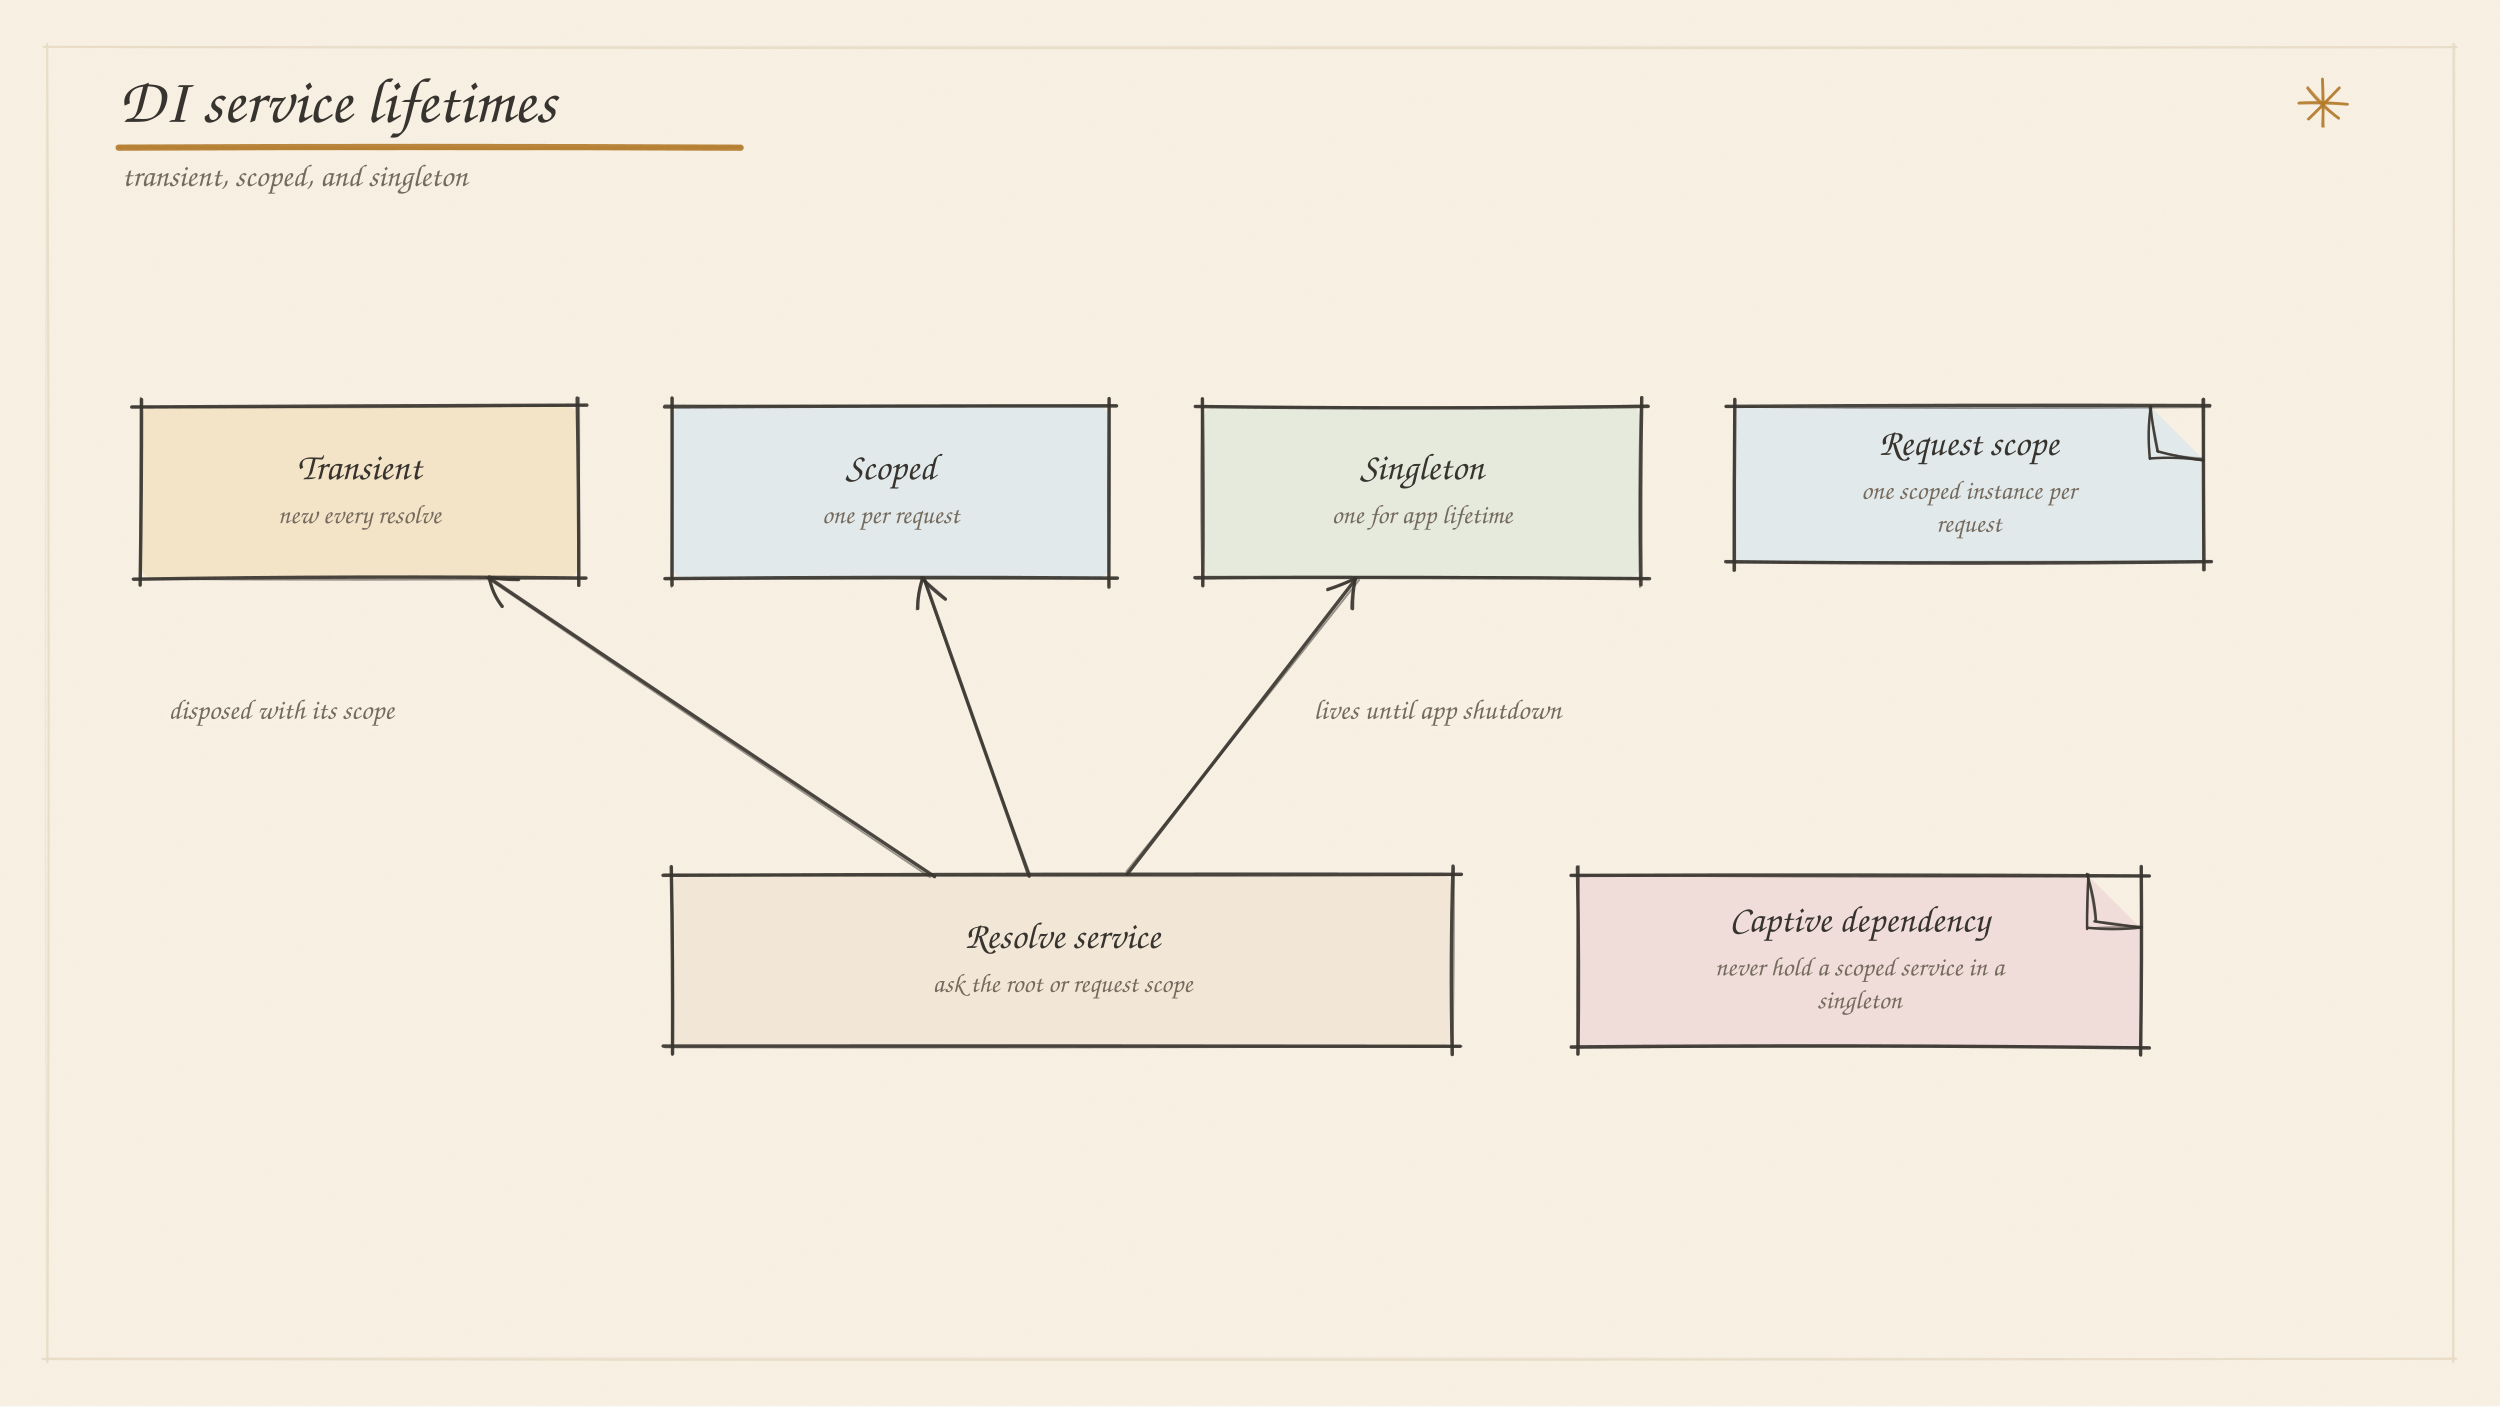
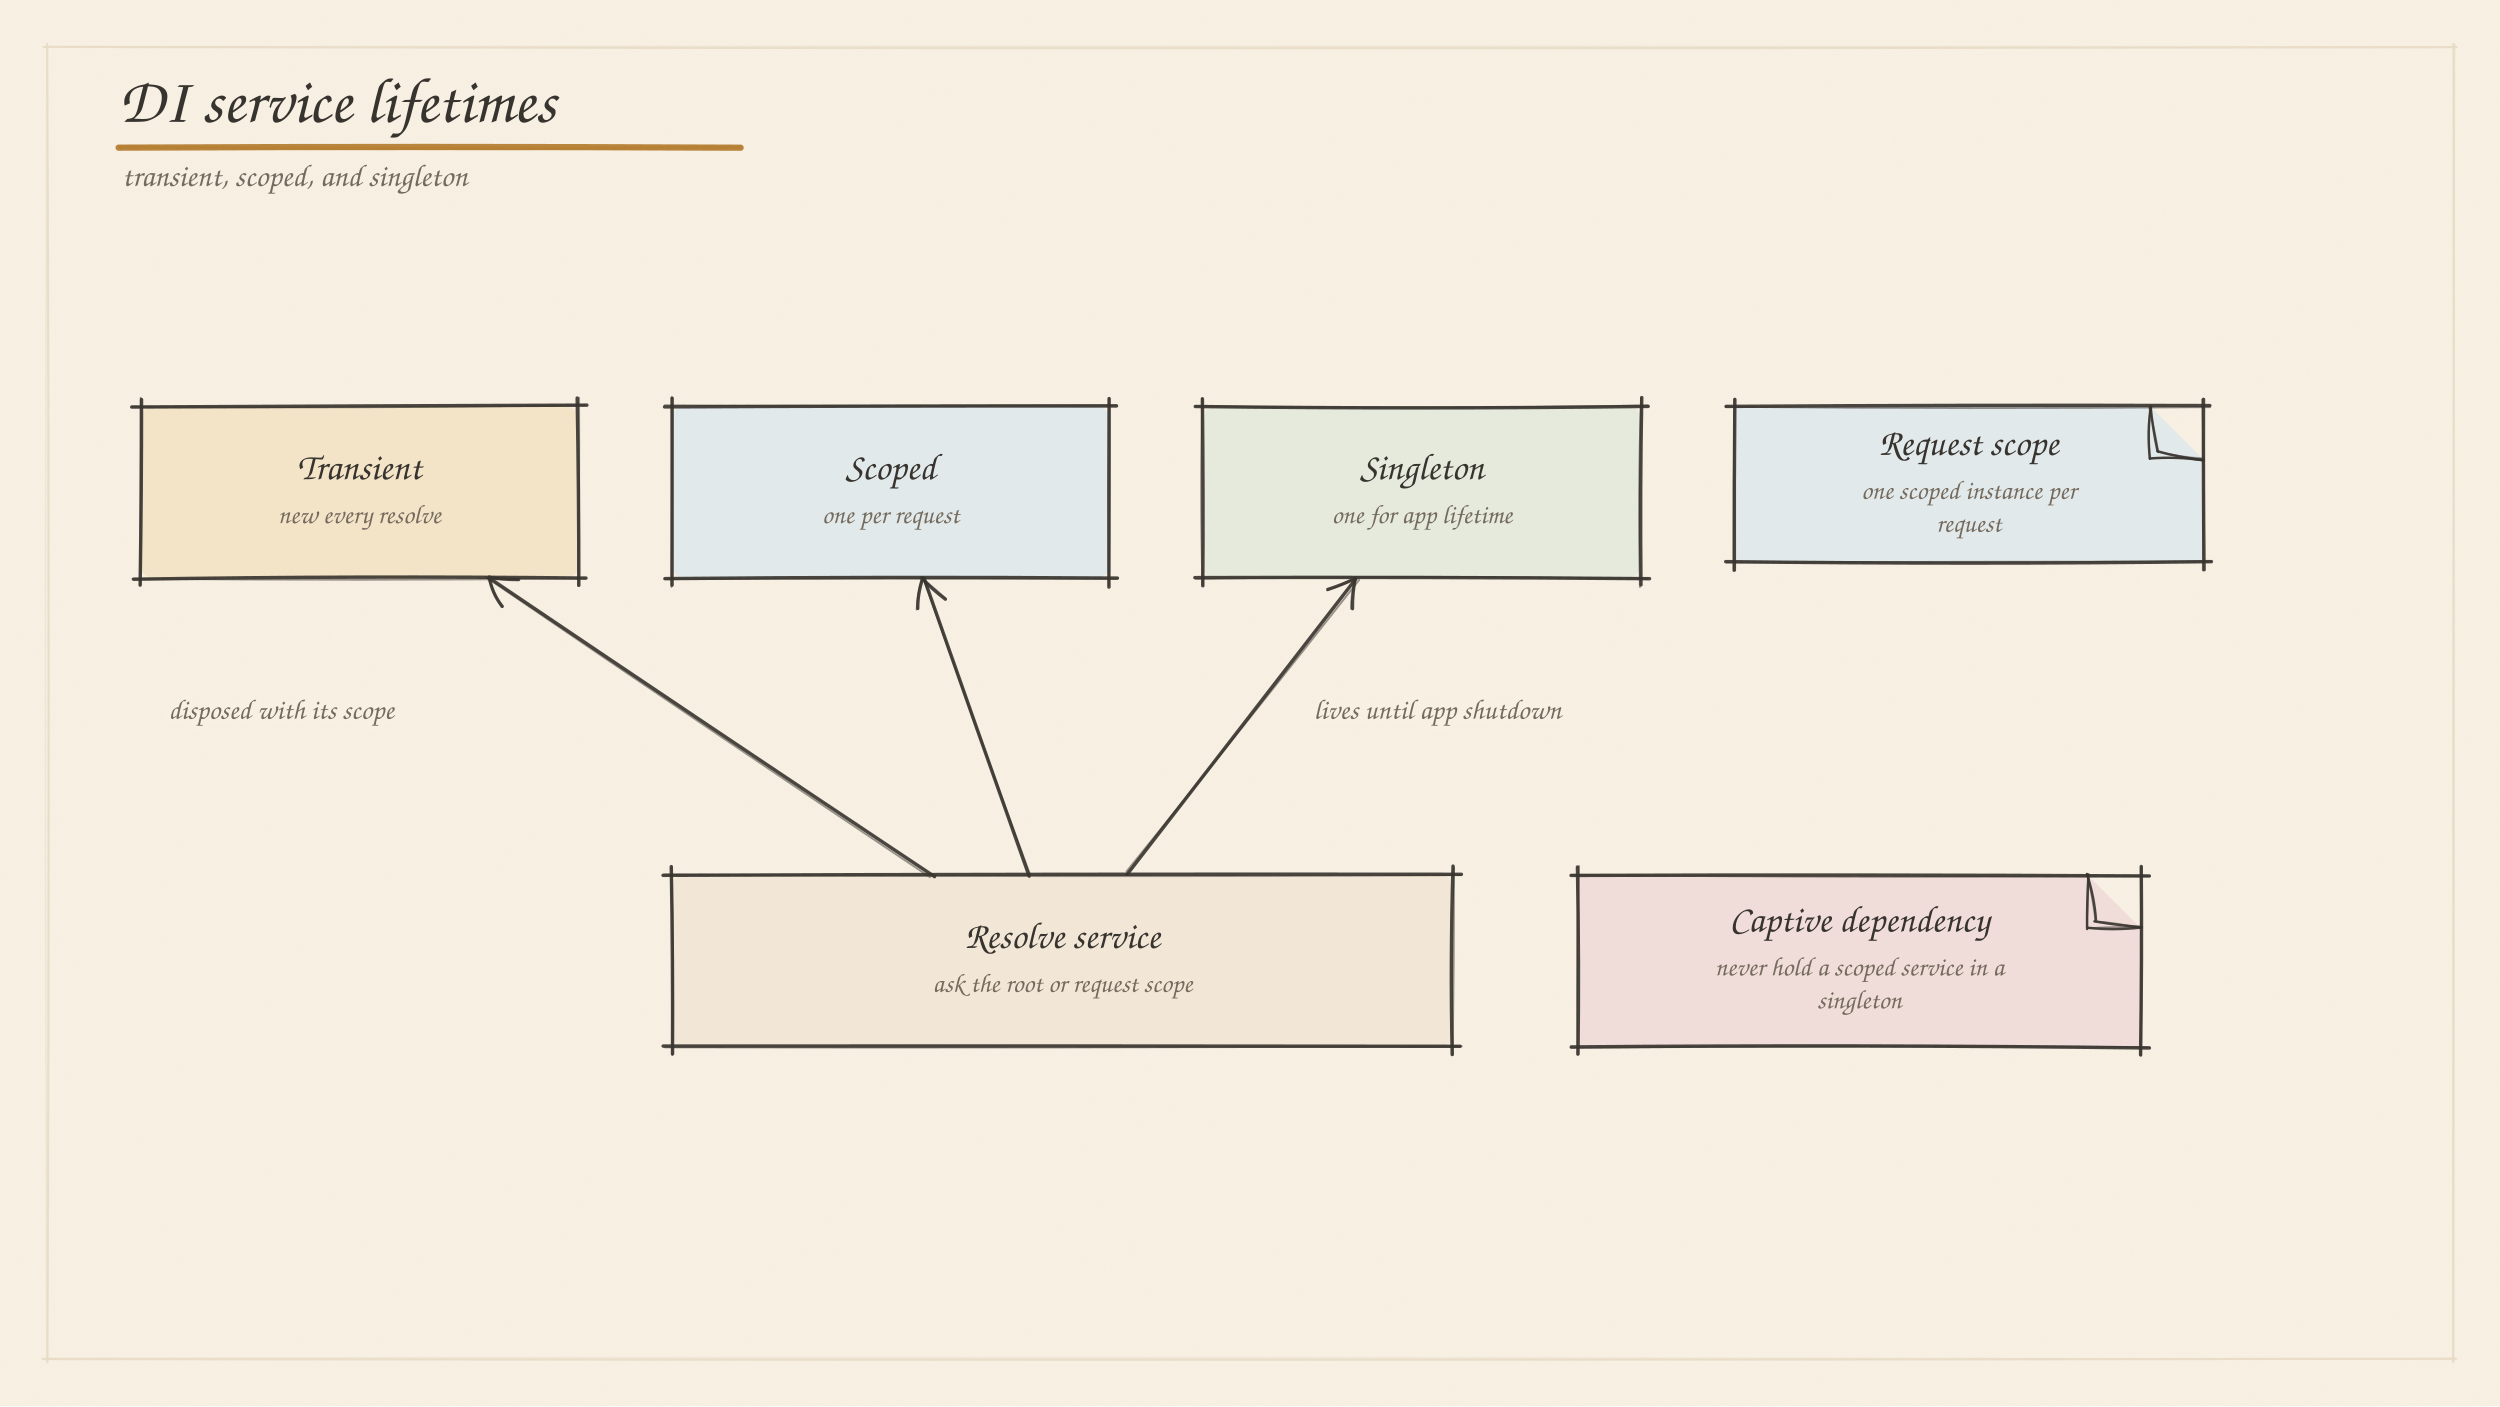
<svg xmlns="http://www.w3.org/2000/svg" width="1600" height="900" viewBox="0 0 1600 900" role="img" aria-label="Hand-drawn ASP.NET Core transient, scoped, and singleton lifetimes">
  <defs>
    <filter id="paperNoise" x="0" y="0" width="100%" height="100%">
      <feTurbulence type="fractalNoise" baseFrequency="0.82" numOctaves="2" seed="60" stitchTiles="stitch" />
      <feColorMatrix type="saturate" values="0" />
      <feComponentTransfer>
        <feFuncA type="table" tableValues="0 0.18" />
      </feComponentTransfer>
    </filter>
  </defs>
  <rect width="1600" height="900" fill="#f7f0e3" />
  <rect width="1600" height="900" fill="#000" filter="url(#paperNoise)" opacity="0.13" />
  <path d="M 28.27 30.01 Q 801.99 31.6 1572.2 30.19" fill="none" stroke="#e8dbc6" stroke-width="1.4" stroke-linecap="round" opacity="0.9" />
  <path d="M 27.36 29.96 Q 801.1 29.2 1571.79 30.04" fill="none" stroke="#e8dbc6" stroke-width="1" stroke-linecap="round" opacity="0.5" />
  <path d="M 1570.61 28.39 Q 1570.02 450.97 1569.98 871.54" fill="none" stroke="#e8dbc6" stroke-width="1.4" stroke-linecap="round" opacity="0.9" />
  <path d="M 1569.74 27.74 Q 1571.38 450.35 1570.3 872.18" fill="none" stroke="#e8dbc6" stroke-width="1" stroke-linecap="round" opacity="0.5" />
  <path d="M 1571.88 869.57 Q 798.58 870.86 27.31 869.79" fill="none" stroke="#e8dbc6" stroke-width="1.4" stroke-linecap="round" opacity="0.9" />
  <path d="M 1571.47 869.98 Q 798.02 868.46 28.57 869.28" fill="none" stroke="#e8dbc6" stroke-width="1" stroke-linecap="round" opacity="0.5" />
  <path d="M 30.36 871.83 Q 31.98 450.8 30.22 28.25" fill="none" stroke="#e8dbc6" stroke-width="1.4" stroke-linecap="round" opacity="0.9" />
  <path d="M 29.98 871.28 Q 28.26 449.98 30.02 27.77" fill="none" stroke="#e8dbc6" stroke-width="1" stroke-linecap="round" opacity="0.5" />
  <text x="76" y="78" text-anchor="start" font-family="'Segoe Print','Bradley Hand','Comic Sans MS',cursive" font-size="41" fill="#37332e" font-weight="600">DI service lifetimes</text>
  <text x="78" y="119" text-anchor="start" font-family="'Segoe Print','Bradley Hand','Comic Sans MS',cursive" font-size="20" fill="#746a5e">transient, scoped, and singleton</text>
  <path d="M 75.92 94.5 Q 273.65 93.57 474 94.54" fill="none" stroke="#b47b2c" stroke-width="4" stroke-linecap="round" opacity="0.9" />
  <path d="M 76.38 94.07 Q 275.93 95.92 473.81 94.16" fill="none" stroke="#b47b2c" stroke-width="2.2" stroke-linecap="round" opacity="0.5" />
-   <path d="M 1471.25 66 Q 1487.58 65.5 1502.38 66.73" fill="none" stroke="#b47b2c" stroke-width="1.8" stroke-linecap="round" opacity="0.9" />
-   <path d="M 1471.71 65.51 Q 1485.13 64.33 1502.39 66.57" fill="none" stroke="#b47b2c" stroke-width="1" stroke-linecap="round" opacity="0.5" />
-   <path d="M 1486.35 50.59 Q 1487.22 64.94 1486.51 80.79" fill="none" stroke="#b47b2c" stroke-width="1.8" stroke-linecap="round" opacity="0.9" />
-   <path d="M 1486.58 50.51 Q 1485.49 64.49 1487.49 81.32" fill="none" stroke="#b47b2c" stroke-width="1" stroke-linecap="round" opacity="0.5" />
-   <path d="M 1476.9 56.43 Q 1485.35 67.55 1496.73 75.63" fill="none" stroke="#b47b2c" stroke-width="1.8" stroke-linecap="round" opacity="0.9" />
-   <path d="M 1476.92 55.47 Q 1485.41 65.2 1496.83 76.02" fill="none" stroke="#b47b2c" stroke-width="1" stroke-linecap="round" opacity="0.5" />
-   <path d="M 1497.2 56.24 Q 1487.67 66.3 1477.53 76.22" fill="none" stroke="#b47b2c" stroke-width="1.8" stroke-linecap="round" opacity="0.9" />
-   <path d="M 1496.83 56.12 Q 1486.03 67.83 1476.72 76.23" fill="none" stroke="#b47b2c" stroke-width="1" stroke-linecap="round" opacity="0.5" />
  <rect x="90" y="260" width="280" height="110" rx="8" fill="#f2e3c6" opacity="0.96" />
  <rect x="430" y="260" width="280" height="110" rx="8" fill="#e1e9ea" opacity="0.96" />
  <rect x="770" y="260" width="280" height="110" rx="8" fill="#e4eadc" opacity="0.96" />
  <path d="M 1110 260 H 1376 L 1410 294 V 360 H 1110 Z" fill="#e1e9ea" opacity="0.96" />
  <rect x="430" y="560" width="500" height="110" rx="8" fill="#f1e7d5" opacity="0.96" />
  <path d="M 1010 560 H 1336 L 1370 594 V 670 H 1010 Z" fill="#efdcd7" opacity="0.96" />
  <path d="M 598.11 561.05 Q 454.98 465.8 312.94 369.79" fill="none" stroke="#37332e" stroke-width="2.2" stroke-linecap="round" opacity="0.9" />
  <path d="M 595.24 561.42 Q 453.34 466.56 310.85 369.32" fill="none" stroke="#37332e" stroke-width="1.21" stroke-linecap="round" opacity="0.5" />
  <path d="M 331.91 370.95 Q 321.62 370.94 313.09 369.48" fill="none" stroke="#37332e" stroke-width="2.1" stroke-linecap="round" opacity="0.9" />
  <path d="M 331.72 370.76 Q 322.92 370.89 312.01 369.79" fill="none" stroke="#37332e" stroke-width="1.155" stroke-linecap="round" opacity="0.5" />
  <path d="M 321.46 388.08 Q 314.89 379.97 313.17 369.31" fill="none" stroke="#37332e" stroke-width="2.1" stroke-linecap="round" opacity="0.9" />
  <path d="M 321.01 388.6 Q 315.7 378.43 312.37 370.22" fill="none" stroke="#37332e" stroke-width="1.155" stroke-linecap="round" opacity="0.5" />
  <path d="M 658.67 560.73 Q 624.66 465.05 591.39 370.18" fill="none" stroke="#37332e" stroke-width="2.2" stroke-linecap="round" opacity="0.9" />
  <path d="M 659.09 559.27 Q 624.6 466.09 591.2 370.5" fill="none" stroke="#37332e" stroke-width="1.21" stroke-linecap="round" opacity="0.5" />
  <path d="M 605.04 383.51 Q 595.79 376.49 589.85 369.73" fill="none" stroke="#37332e" stroke-width="2.1" stroke-linecap="round" opacity="0.9" />
  <path d="M 605.42 383.12 Q 599.71 377.82 590.73 370.56" fill="none" stroke="#37332e" stroke-width="1.155" stroke-linecap="round" opacity="0.5" />
  <path d="M 587.38 389.45 Q 587.28 379.7 590.63 370.02" fill="none" stroke="#37332e" stroke-width="2.1" stroke-linecap="round" opacity="0.9" />
  <path d="M 586.6 390.11 Q 587 381.43 589.95 369.34" fill="none" stroke="#37332e" stroke-width="1.155" stroke-linecap="round" opacity="0.5" />
  <path d="M 721.44 559.47 Q 794.45 465.25 867.79 370.38" fill="none" stroke="#37332e" stroke-width="2.2" stroke-linecap="round" opacity="0.9" />
  <path d="M 720.99 557.69 Q 797.36 463.24 869.89 371.15" fill="none" stroke="#37332e" stroke-width="1.21" stroke-linecap="round" opacity="0.5" />
  <path d="M 865.62 389.57 Q 865.44 380.3 867.37 370.22" fill="none" stroke="#37332e" stroke-width="2.1" stroke-linecap="round" opacity="0.9" />
  <path d="M 864.55 389.55 Q 864.52 381.4 867.23 370.34" fill="none" stroke="#37332e" stroke-width="1.155" stroke-linecap="round" opacity="0.5" />
  <path d="M 849.76 377.22 Q 858.36 374.53 867.47 370.18" fill="none" stroke="#37332e" stroke-width="2.1" stroke-linecap="round" opacity="0.9" />
  <path d="M 849.41 377.96 Q 860.25 373.5 867.16 370.32" fill="none" stroke="#37332e" stroke-width="1.155" stroke-linecap="round" opacity="0.5" />
  <path d="M 84.31 260.49 Q 230.91 259.75 375.6 259.29" fill="none" stroke="#37332e" stroke-width="2.2" stroke-linecap="round" opacity="0.9" />
  <path d="M 84.81 260.36 Q 229.4 261.51 374.41 259.29" fill="none" stroke="#37332e" stroke-width="1.21" stroke-linecap="round" opacity="0.5" />
  <path d="M 369.4 254.78 Q 370.43 313.5 370.45 374.6" fill="none" stroke="#37332e" stroke-width="2.2" stroke-linecap="round" opacity="0.9" />
  <path d="M 370.62 254.52 Q 370.92 315.1 370.05 375.06" fill="none" stroke="#37332e" stroke-width="1.21" stroke-linecap="round" opacity="0.5" />
  <path d="M 375.01 369.97 Q 228.98 368.39 85.48 370.71" fill="none" stroke="#37332e" stroke-width="2.2" stroke-linecap="round" opacity="0.9" />
  <path d="M 374.43 370.23 Q 232 371.81 84.76 370.38" fill="none" stroke="#37332e" stroke-width="1.21" stroke-linecap="round" opacity="0.5" />
  <path d="M 89.69 374.45 Q 90.63 313.3 90.58 255.74" fill="none" stroke="#37332e" stroke-width="2.2" stroke-linecap="round" opacity="0.9" />
  <path d="M 89.87 374.59 Q 89.92 314.29 90.04 254.55" fill="none" stroke="#37332e" stroke-width="1.21" stroke-linecap="round" opacity="0.5" />
  <text x="230" y="306.72" text-anchor="middle" font-family="'Segoe Print','Bradley Hand','Comic Sans MS',cursive" font-size="24" fill="#37332e">Transient</text>
  <text x="230" y="334.8" text-anchor="middle" font-family="'Segoe Print','Bradley Hand','Comic Sans MS',cursive" font-size="17" fill="#746a5e">new every resolve</text>
  <path d="M 425.32 260.41 Q 572.03 259.7 714.55 259.79" fill="none" stroke="#37332e" stroke-width="2.2" stroke-linecap="round" opacity="0.9" />
  <path d="M 425.31 259.33 Q 569.82 260.34 714.67 259.34" fill="none" stroke="#37332e" stroke-width="1.21" stroke-linecap="round" opacity="0.5" />
  <path d="M 709.82 255.11 Q 709.56 314.92 709.71 375.73" fill="none" stroke="#37332e" stroke-width="2.2" stroke-linecap="round" opacity="0.9" />
  <path d="M 709.94 254.83 Q 710.86 315.2 709.58 374.29" fill="none" stroke="#37332e" stroke-width="1.21" stroke-linecap="round" opacity="0.5" />
  <path d="M 715.14 369.98 Q 568.23 368.96 425.59 370.32" fill="none" stroke="#37332e" stroke-width="2.2" stroke-linecap="round" opacity="0.9" />
  <path d="M 714.82 370.47 Q 568.89 370.17 425.25 370.63" fill="none" stroke="#37332e" stroke-width="1.21" stroke-linecap="round" opacity="0.5" />
  <path d="M 430.12 374.46 Q 430.1 313.62 430.16 254.83" fill="none" stroke="#37332e" stroke-width="2.2" stroke-linecap="round" opacity="0.9" />
  <path d="M 429.71 375.63 Q 430.29 314.16 429.88 254.27" fill="none" stroke="#37332e" stroke-width="1.21" stroke-linecap="round" opacity="0.5" />
  <text x="570" y="306.72" text-anchor="middle" font-family="'Segoe Print','Bradley Hand','Comic Sans MS',cursive" font-size="24" fill="#37332e">Scoped</text>
  <text x="570" y="334.8" text-anchor="middle" font-family="'Segoe Print','Bradley Hand','Comic Sans MS',cursive" font-size="17" fill="#746a5e">one per request</text>
  <path d="M 765 260.15 Q 910.61 261.97 1054.83 260.09" fill="none" stroke="#37332e" stroke-width="2.2" stroke-linecap="round" opacity="0.9" />
  <path d="M 765.16 259.95 Q 909.78 261.92 1054.65 259.45" fill="none" stroke="#37332e" stroke-width="1.21" stroke-linecap="round" opacity="0.5" />
  <path d="M 1050.72 254.46 Q 1049.59 315.67 1050.23 374.3" fill="none" stroke="#37332e" stroke-width="2.2" stroke-linecap="round" opacity="0.9" />
  <path d="M 1050.29 254.49 Q 1048.17 315.41 1049.53 375.71" fill="none" stroke="#37332e" stroke-width="1.21" stroke-linecap="round" opacity="0.5" />
  <path d="M 1055.69 370.35 Q 910.39 369.16 764.73 369.68" fill="none" stroke="#37332e" stroke-width="2.2" stroke-linecap="round" opacity="0.9" />
  <path d="M 1054.53 370.43 Q 909.57 368.06 765.28 370.49" fill="none" stroke="#37332e" stroke-width="1.21" stroke-linecap="round" opacity="0.5" />
  <path d="M 769.8 374.89 Q 770.18 316.61 769.53 255.23" fill="none" stroke="#37332e" stroke-width="2.2" stroke-linecap="round" opacity="0.9" />
  <path d="M 769.57 374.34 Q 767.93 315.34 769.46 255.19" fill="none" stroke="#37332e" stroke-width="1.21" stroke-linecap="round" opacity="0.5" />
  <text x="910" y="306.72" text-anchor="middle" font-family="'Segoe Print','Bradley Hand','Comic Sans MS',cursive" font-size="24" fill="#37332e">Singleton</text>
  <text x="910" y="334.8" text-anchor="middle" font-family="'Segoe Print','Bradley Hand','Comic Sans MS',cursive" font-size="17" fill="#746a5e">one for app lifetime</text>
  <path d="M 1104.71 260.1 Q 1260.57 259.06 1414.28 259.57" fill="none" stroke="#37332e" stroke-width="2.2" stroke-linecap="round" opacity="0.9" />
  <path d="M 1104.48 260.35 Q 1261.5 261.9 1414.43 260.58" fill="none" stroke="#37332e" stroke-width="1.21" stroke-linecap="round" opacity="0.5" />
  <path d="M 1410.25 255.59 Q 1410.04 310.52 1410.6 364.63" fill="none" stroke="#37332e" stroke-width="2.2" stroke-linecap="round" opacity="0.9" />
  <path d="M 1409.39 255.59 Q 1410.97 310.18 1409.8 365" fill="none" stroke="#37332e" stroke-width="1.21" stroke-linecap="round" opacity="0.5" />
  <path d="M 1415.29 359.44 Q 1261.1 361.3 1104.46 359.45" fill="none" stroke="#37332e" stroke-width="2.2" stroke-linecap="round" opacity="0.9" />
  <path d="M 1415.1 359.37 Q 1259.31 359.43 1105.14 359.98" fill="none" stroke="#37332e" stroke-width="1.21" stroke-linecap="round" opacity="0.5" />
  <path d="M 1109.99 364.88 Q 1109.81 310.23 1110.3 255.62" fill="none" stroke="#37332e" stroke-width="2.2" stroke-linecap="round" opacity="0.9" />
  <path d="M 1109.44 365.45 Q 1109.52 309.64 1110.1 255.35" fill="none" stroke="#37332e" stroke-width="1.21" stroke-linecap="round" opacity="0.5" />
  <path d="M 1376.34 260.01 Q 1377.56 273.15 1380.82 288.77" fill="none" stroke="#37332e" stroke-width="1.6" stroke-linecap="round" opacity="0.9" />
  <path d="M 1375.4 260.65 Q 1378.61 272.93 1381.53 289.66" fill="none" stroke="#37332e" stroke-width="1" stroke-linecap="round" opacity="0.5" />
  <path d="M 1380.83 288.83 Q 1394.24 292.67 1410.2 294.53" fill="none" stroke="#37332e" stroke-width="1.6" stroke-linecap="round" opacity="0.9" />
  <path d="M 1381.72 289.34 Q 1397.5 292.71 1409.85 293.28" fill="none" stroke="#37332e" stroke-width="1" stroke-linecap="round" opacity="0.5" />
  <path d="M 1376.71 260.18 Q 1374 275.29 1375.93 293.54" fill="none" stroke="#37332e" stroke-width="1.6" stroke-linecap="round" opacity="0.9" />
  <path d="M 1375.82 260.08 Q 1375.27 278.25 1375.67 293.37" fill="none" stroke="#37332e" stroke-width="1" stroke-linecap="round" opacity="0.5" />
  <path d="M 1375.96 293.43 Q 1393 292.08 1410.29 294.64" fill="none" stroke="#37332e" stroke-width="1.6" stroke-linecap="round" opacity="0.9" />
  <path d="M 1376.06 293.25 Q 1393.7 292.76 1409.96 293.67" fill="none" stroke="#37332e" stroke-width="1" stroke-linecap="round" opacity="0.5" />
  <text x="1260" y="291.18" text-anchor="middle" font-family="'Segoe Print','Bradley Hand','Comic Sans MS',cursive" font-size="24" fill="#37332e">Request scope</text>
  <text x="1260" y="319.26" text-anchor="middle" font-family="'Segoe Print','Bradley Hand','Comic Sans MS',cursive" font-size="17" fill="#746a5e">one scoped instance per</text>
  <text x="1260" y="340.34" text-anchor="middle" font-family="'Segoe Print','Bradley Hand','Comic Sans MS',cursive" font-size="17" fill="#746a5e">request</text>
  <path d="M 424.37 560.21 Q 682.03 559.24 935.3 559.55" fill="none" stroke="#37332e" stroke-width="2.2" stroke-linecap="round" opacity="0.9" />
  <path d="M 425.12 559.69 Q 681.93 561.55 935.3 560.12" fill="none" stroke="#37332e" stroke-width="1.21" stroke-linecap="round" opacity="0.5" />
  <path d="M 929.94 554.32 Q 928.09 615.24 929.41 674.89" fill="none" stroke="#37332e" stroke-width="2.2" stroke-linecap="round" opacity="0.9" />
  <path d="M 930.61 555.48 Q 930.56 614.12 929.76 675" fill="none" stroke="#37332e" stroke-width="1.21" stroke-linecap="round" opacity="0.5" />
  <path d="M 934.47 669.63 Q 679.48 669.29 424.42 669.48" fill="none" stroke="#37332e" stroke-width="2.2" stroke-linecap="round" opacity="0.9" />
  <path d="M 935.46 669.59 Q 680.31 670.84 425.59 670.31" fill="none" stroke="#37332e" stroke-width="1.21" stroke-linecap="round" opacity="0.5" />
  <path d="M 430.42 674.45 Q 430.68 615.87 429.62 554.66" fill="none" stroke="#37332e" stroke-width="2.2" stroke-linecap="round" opacity="0.9" />
  <path d="M 430.24 675.26 Q 431.38 615.93 429.7 555.38" fill="none" stroke="#37332e" stroke-width="1.21" stroke-linecap="round" opacity="0.5" />
  <text x="680" y="606.72" text-anchor="middle" font-family="'Segoe Print','Bradley Hand','Comic Sans MS',cursive" font-size="24" fill="#37332e">Resolve service</text>
  <text x="680" y="634.8" text-anchor="middle" font-family="'Segoe Print','Bradley Hand','Comic Sans MS',cursive" font-size="17" fill="#746a5e">ask the root or request scope</text>
  <path d="M 1005.48 560.27 Q 1188.59 559.62 1375.55 560.62" fill="none" stroke="#37332e" stroke-width="2.2" stroke-linecap="round" opacity="0.9" />
  <path d="M 1005.54 559.95 Q 1191.01 561.95 1375.63 560.67" fill="none" stroke="#37332e" stroke-width="1.21" stroke-linecap="round" opacity="0.5" />
  <path d="M 1370.4 554.58 Q 1370.9 613.48 1369.96 675.09" fill="none" stroke="#37332e" stroke-width="2.2" stroke-linecap="round" opacity="0.9" />
  <path d="M 1370.19 555.29 Q 1370.25 614.3 1370.3 675.72" fill="none" stroke="#37332e" stroke-width="1.21" stroke-linecap="round" opacity="0.5" />
  <path d="M 1375.57 670.71 Q 1191.26 668.45 1005.63 670.04" fill="none" stroke="#37332e" stroke-width="2.2" stroke-linecap="round" opacity="0.9" />
  <path d="M 1375.66 670.16 Q 1188.26 669.02 1005.22 670.62" fill="none" stroke="#37332e" stroke-width="1.21" stroke-linecap="round" opacity="0.5" />
  <path d="M 1009.93 674.57 Q 1010.66 616.54 1009.57 554.92" fill="none" stroke="#37332e" stroke-width="2.2" stroke-linecap="round" opacity="0.9" />
  <path d="M 1009.5 675.03 Q 1008.61 613.75 1010.64 554.27" fill="none" stroke="#37332e" stroke-width="1.21" stroke-linecap="round" opacity="0.5" />
  <path d="M 1335.63 559.35 Q 1340.51 574.64 1341.38 588.7" fill="none" stroke="#37332e" stroke-width="1.6" stroke-linecap="round" opacity="0.9" />
  <path d="M 1335.56 559.34 Q 1339.49 575.46 1341 589.59" fill="none" stroke="#37332e" stroke-width="1" stroke-linecap="round" opacity="0.5" />
  <path d="M 1340.47 589.68 Q 1356.82 592.43 1370.67 593.31" fill="none" stroke="#37332e" stroke-width="1.6" stroke-linecap="round" opacity="0.9" />
  <path d="M 1341.71 589.65 Q 1355.54 590.64 1370.08 593.9" fill="none" stroke="#37332e" stroke-width="1" stroke-linecap="round" opacity="0.5" />
  <path d="M 1336.65 559.69 Q 1335.58 576.67 1335.74 594.54" fill="none" stroke="#37332e" stroke-width="1.6" stroke-linecap="round" opacity="0.9" />
  <path d="M 1336.52 560.57 Q 1336.6 575.89 1335.51 593.53" fill="none" stroke="#37332e" stroke-width="1" stroke-linecap="round" opacity="0.5" />
  <path d="M 1336.57 593.8 Q 1352.49 595.53 1370.47 593.61" fill="none" stroke="#37332e" stroke-width="1.6" stroke-linecap="round" opacity="0.9" />
  <path d="M 1336.53 594.09 Q 1353.42 592.63 1370.01 593.8" fill="none" stroke="#37332e" stroke-width="1" stroke-linecap="round" opacity="0.5" />
  <text x="1190" y="596.18" text-anchor="middle" font-family="'Segoe Print','Bradley Hand','Comic Sans MS',cursive" font-size="24" fill="#37332e">Captive dependency</text>
  <text x="1190" y="624.26" text-anchor="middle" font-family="'Segoe Print','Bradley Hand','Comic Sans MS',cursive" font-size="17" fill="#746a5e">never hold a scoped service in a</text>
  <text x="1190" y="645.34" text-anchor="middle" font-family="'Segoe Print','Bradley Hand','Comic Sans MS',cursive" font-size="17" fill="#746a5e">singleton</text>
  <text x="180" y="460" text-anchor="middle" font-family="'Segoe Print','Bradley Hand','Comic Sans MS',cursive" font-size="18" fill="#746a5e" stroke="#f7f0e3" stroke-width="8" stroke-linejoin="round" paint-order="stroke">disposed with its scope</text>
  <text x="920" y="460" text-anchor="middle" font-family="'Segoe Print','Bradley Hand','Comic Sans MS',cursive" font-size="18" fill="#746a5e" stroke="#f7f0e3" stroke-width="8" stroke-linejoin="round" paint-order="stroke">lives until app shutdown</text>
</svg>
